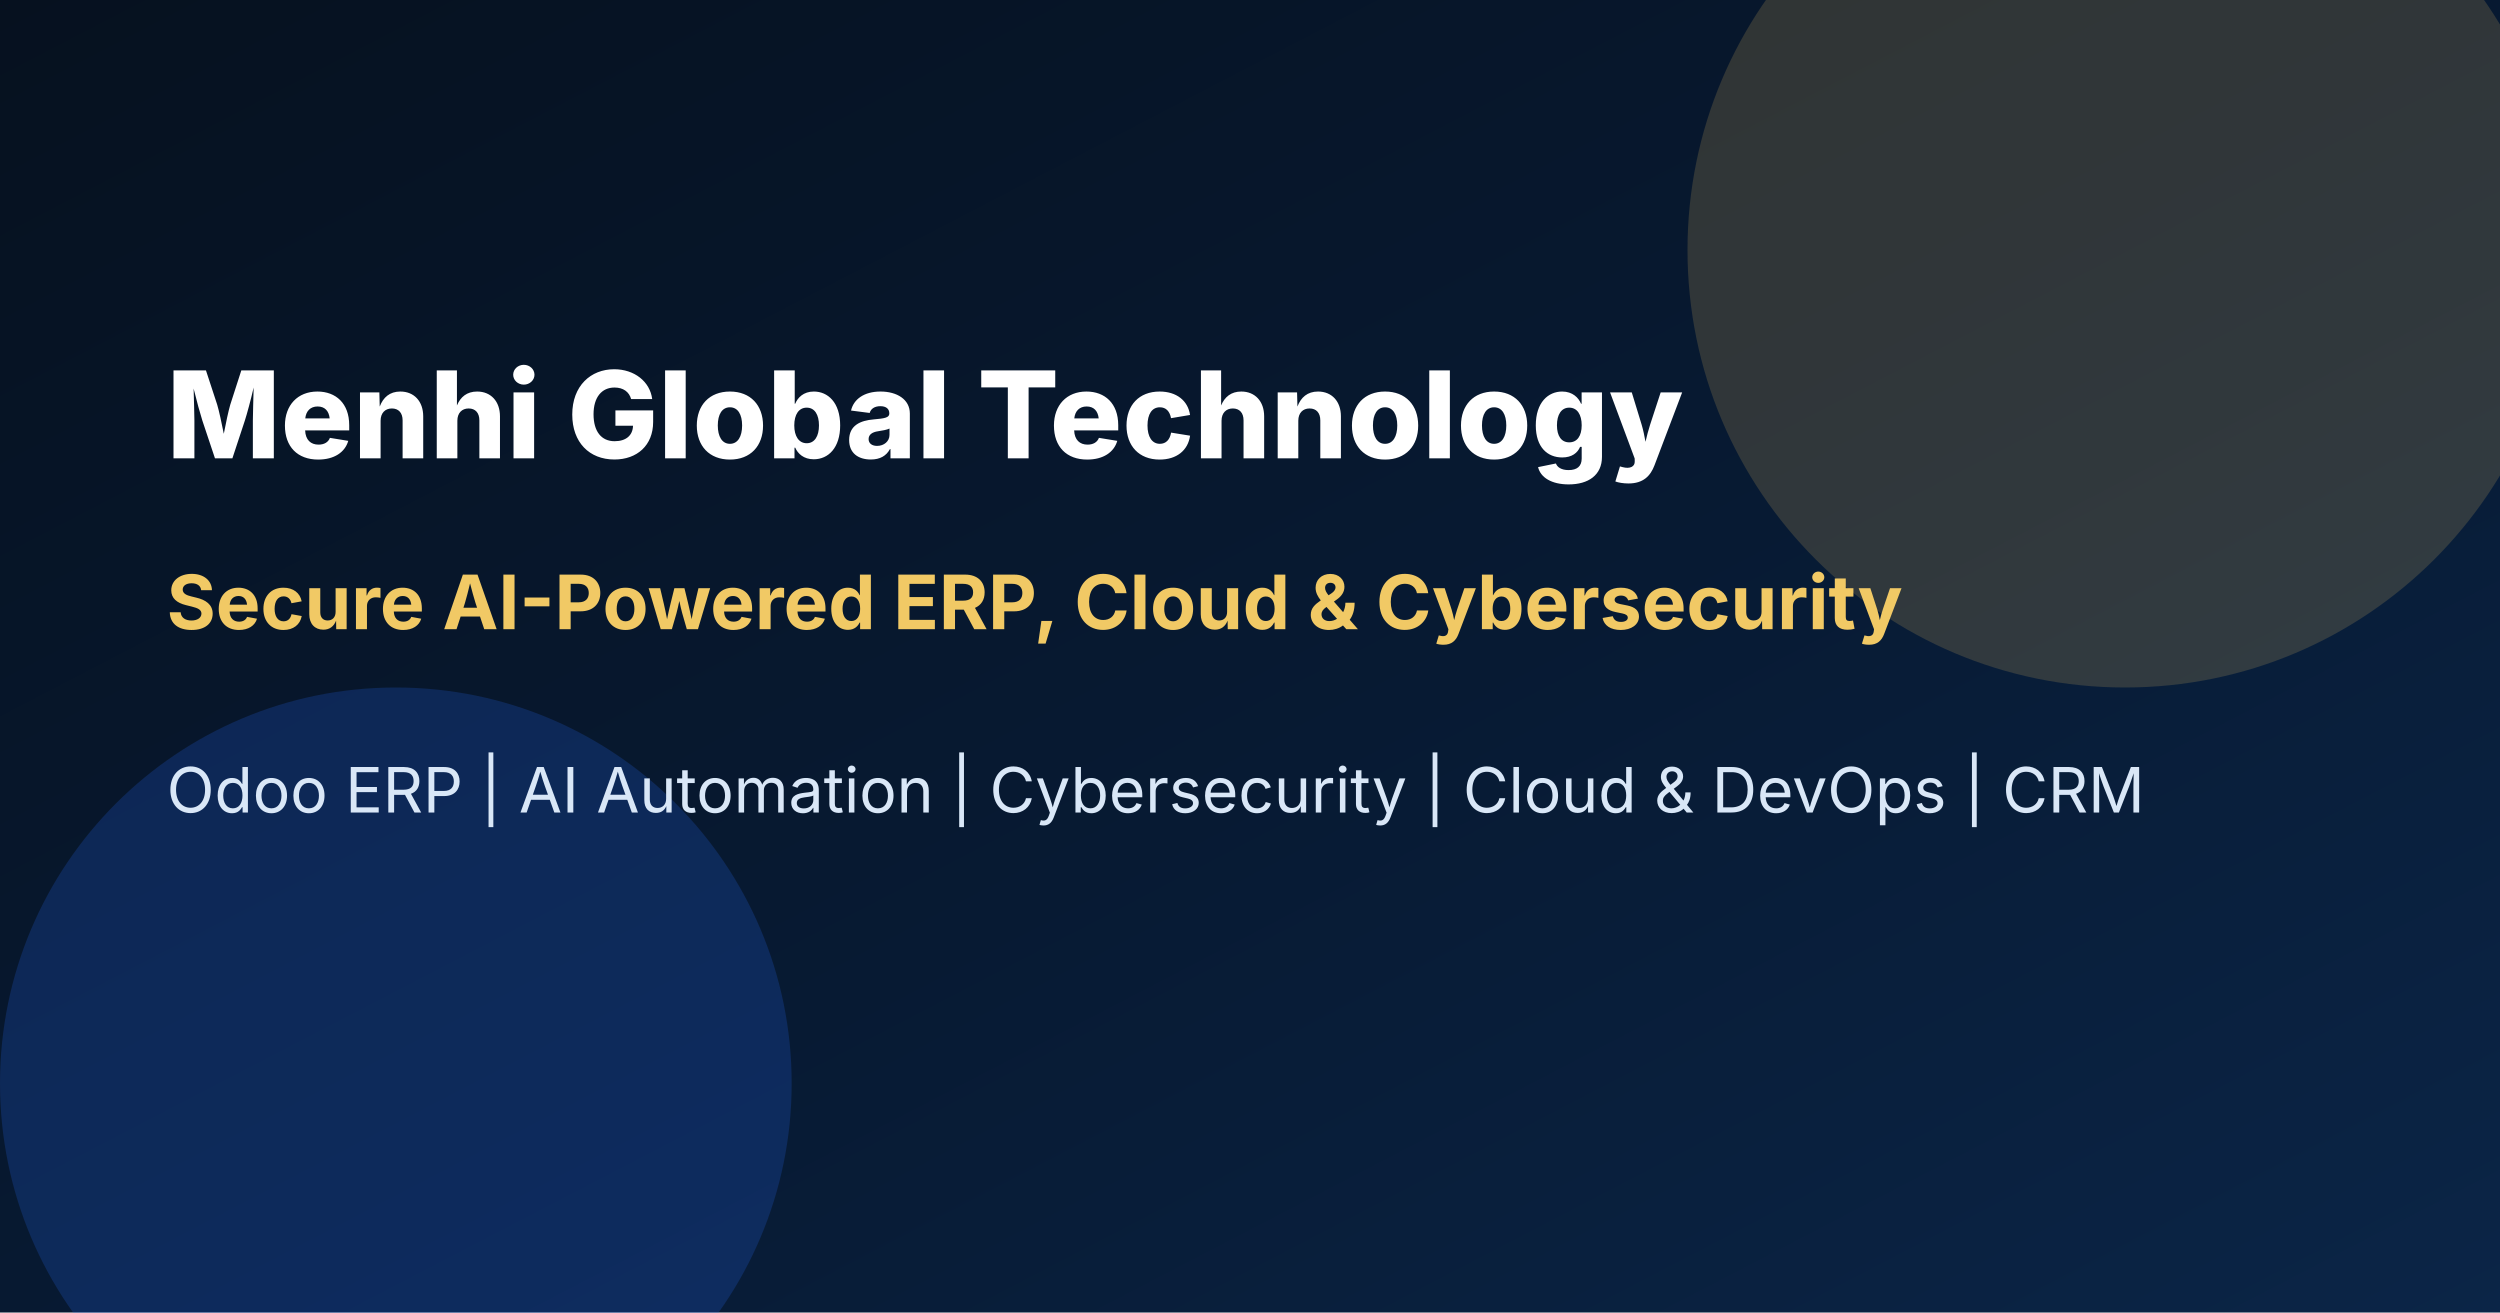
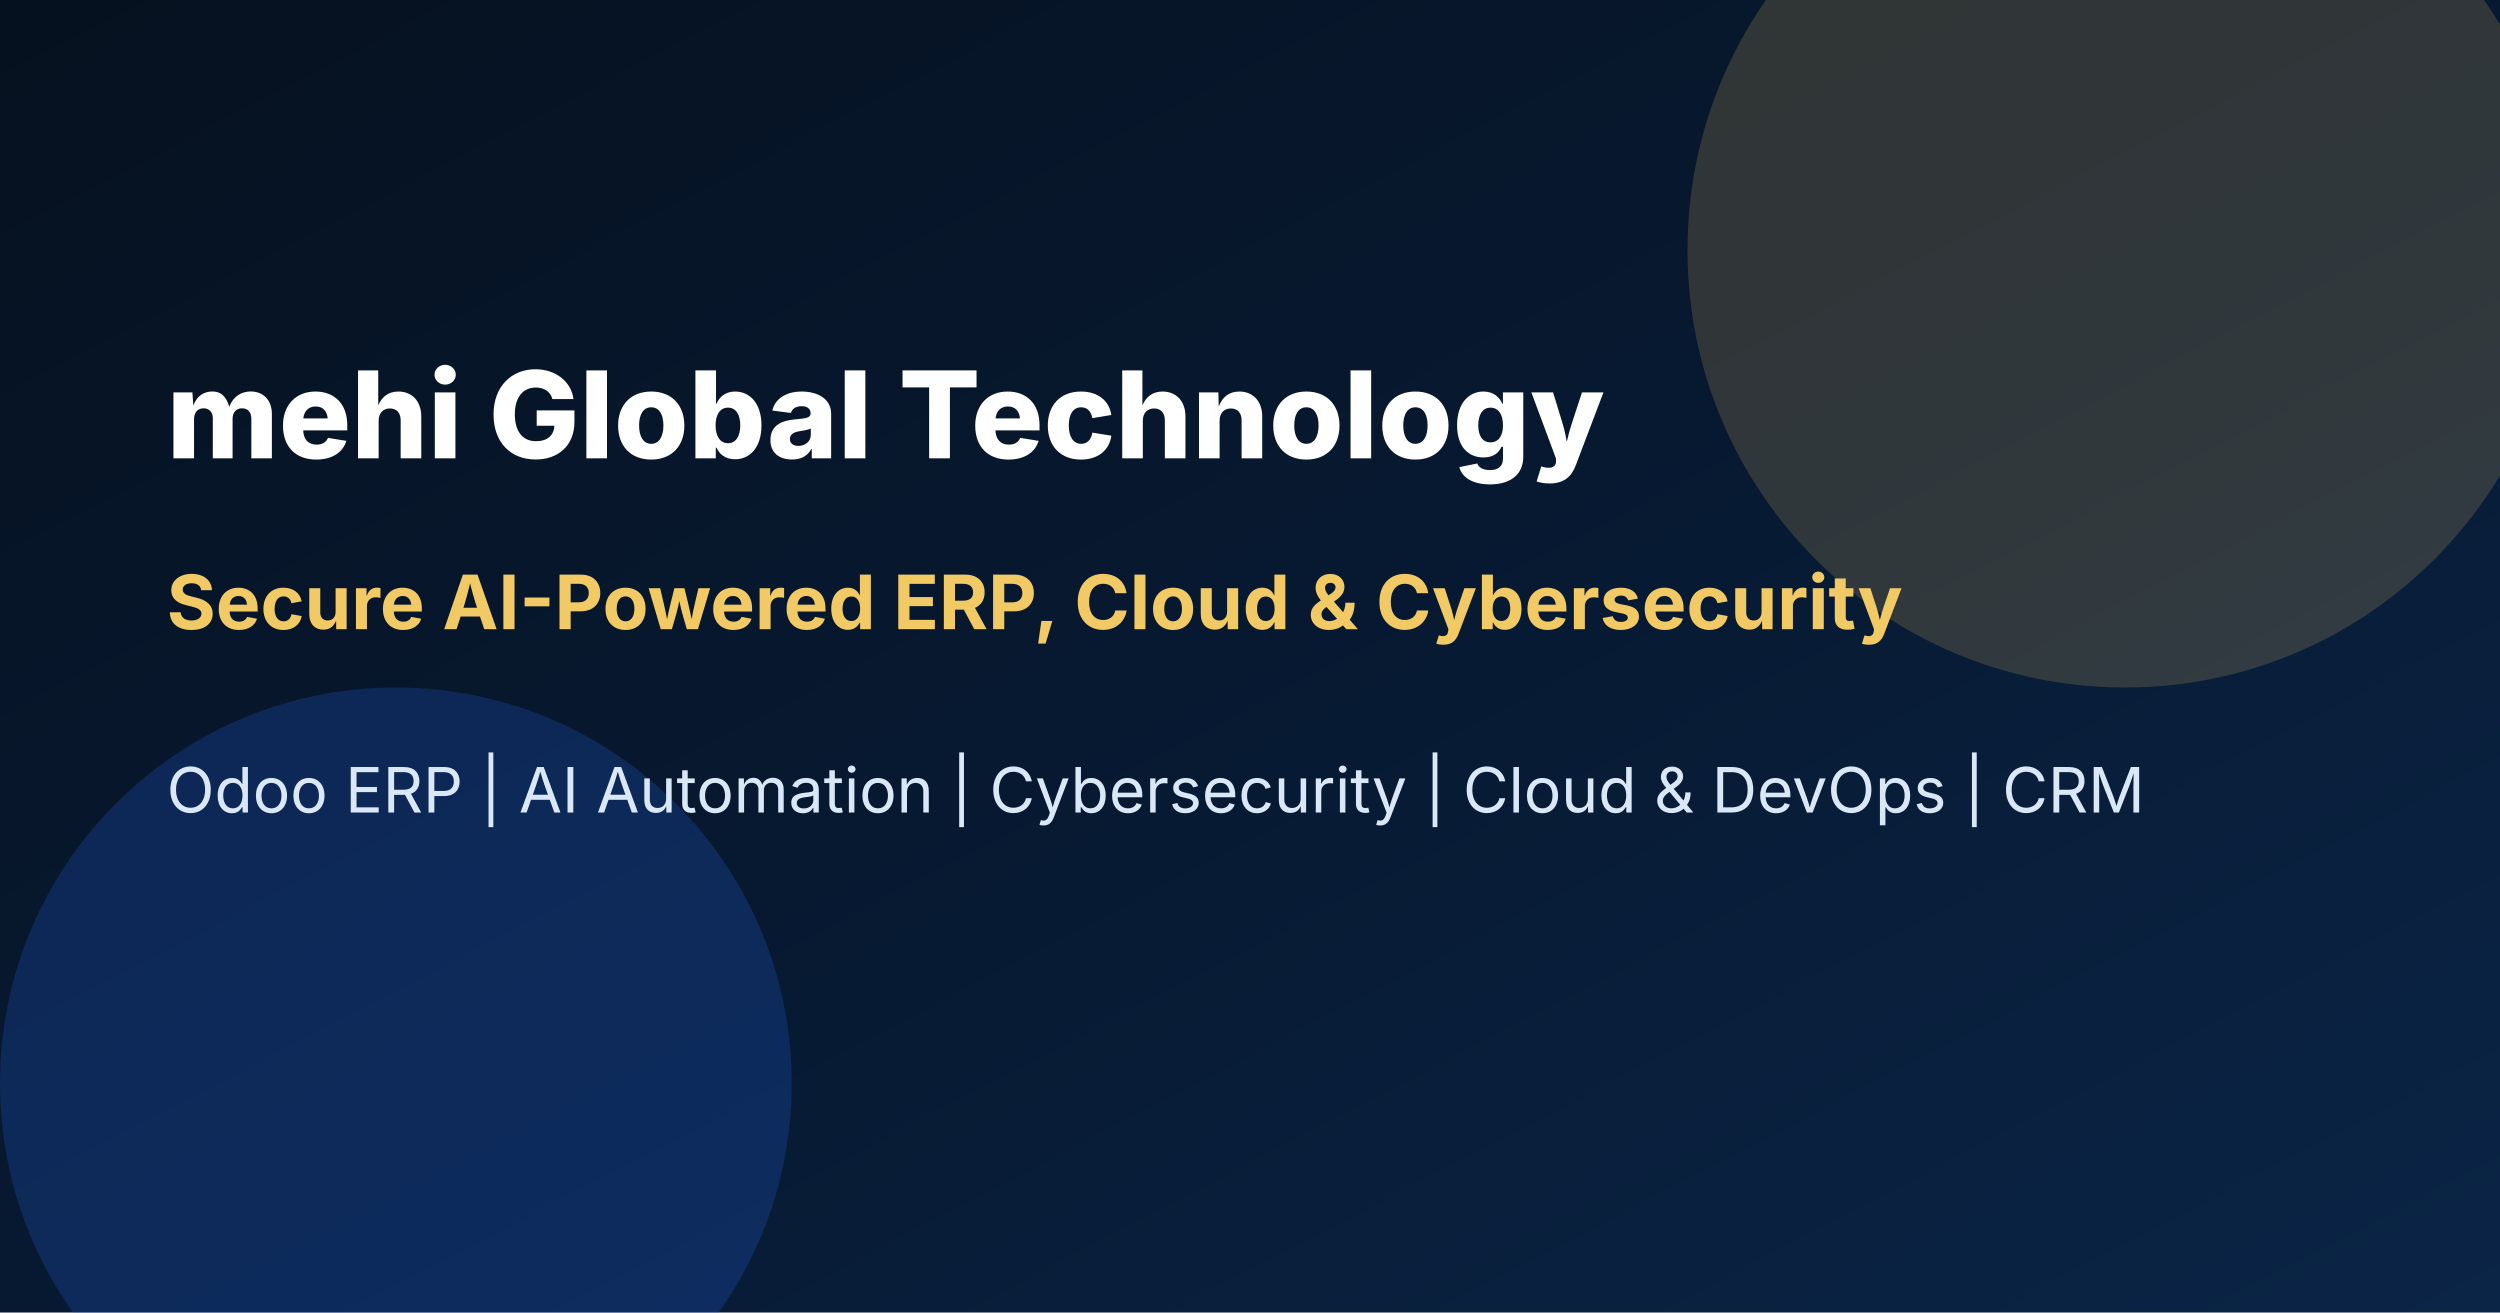
<svg xmlns="http://www.w3.org/2000/svg" width="1200" height="630" viewBox="0 0 1200 630">
  <defs>
    <linearGradient id="g" x1="0" x2="1" y1="0" y2="1">
      <stop stop-color="#06111f" />
      <stop offset=".55" stop-color="#071a33" />
      <stop offset="1" stop-color="#0b2547" />
    </linearGradient>
  </defs>
  <rect width="1200" height="630" fill="url(#g)" />
  <circle cx="1020" cy="120" r="210" fill="#e8bd60" opacity=".18" />
  <circle cx="190" cy="520" r="190" fill="#2563eb" opacity=".22" />
-   <text x="80" y="220" fill="#fff" font-size="58" font-family="Inter, Arial" font-weight="800">Menhi Global Technology</text>
+   <text x="80" y="220" fill="#fff" font-size="58" font-family="Inter, Arial" font-weight="800">mehi Global Technology</text>
  <text x="80" y="302" fill="#f1c965" font-size="36" font-family="Inter, Arial" font-weight="700">Secure AI-Powered ERP, Cloud &amp; Cybersecurity</text>
  <text x="80" y="390" fill="#d9e7f7" font-size="30" font-family="Inter, Arial">Odoo ERP | AI Automation | Cybersecurity | Cloud &amp; DevOps | CRM</text>
</svg>
